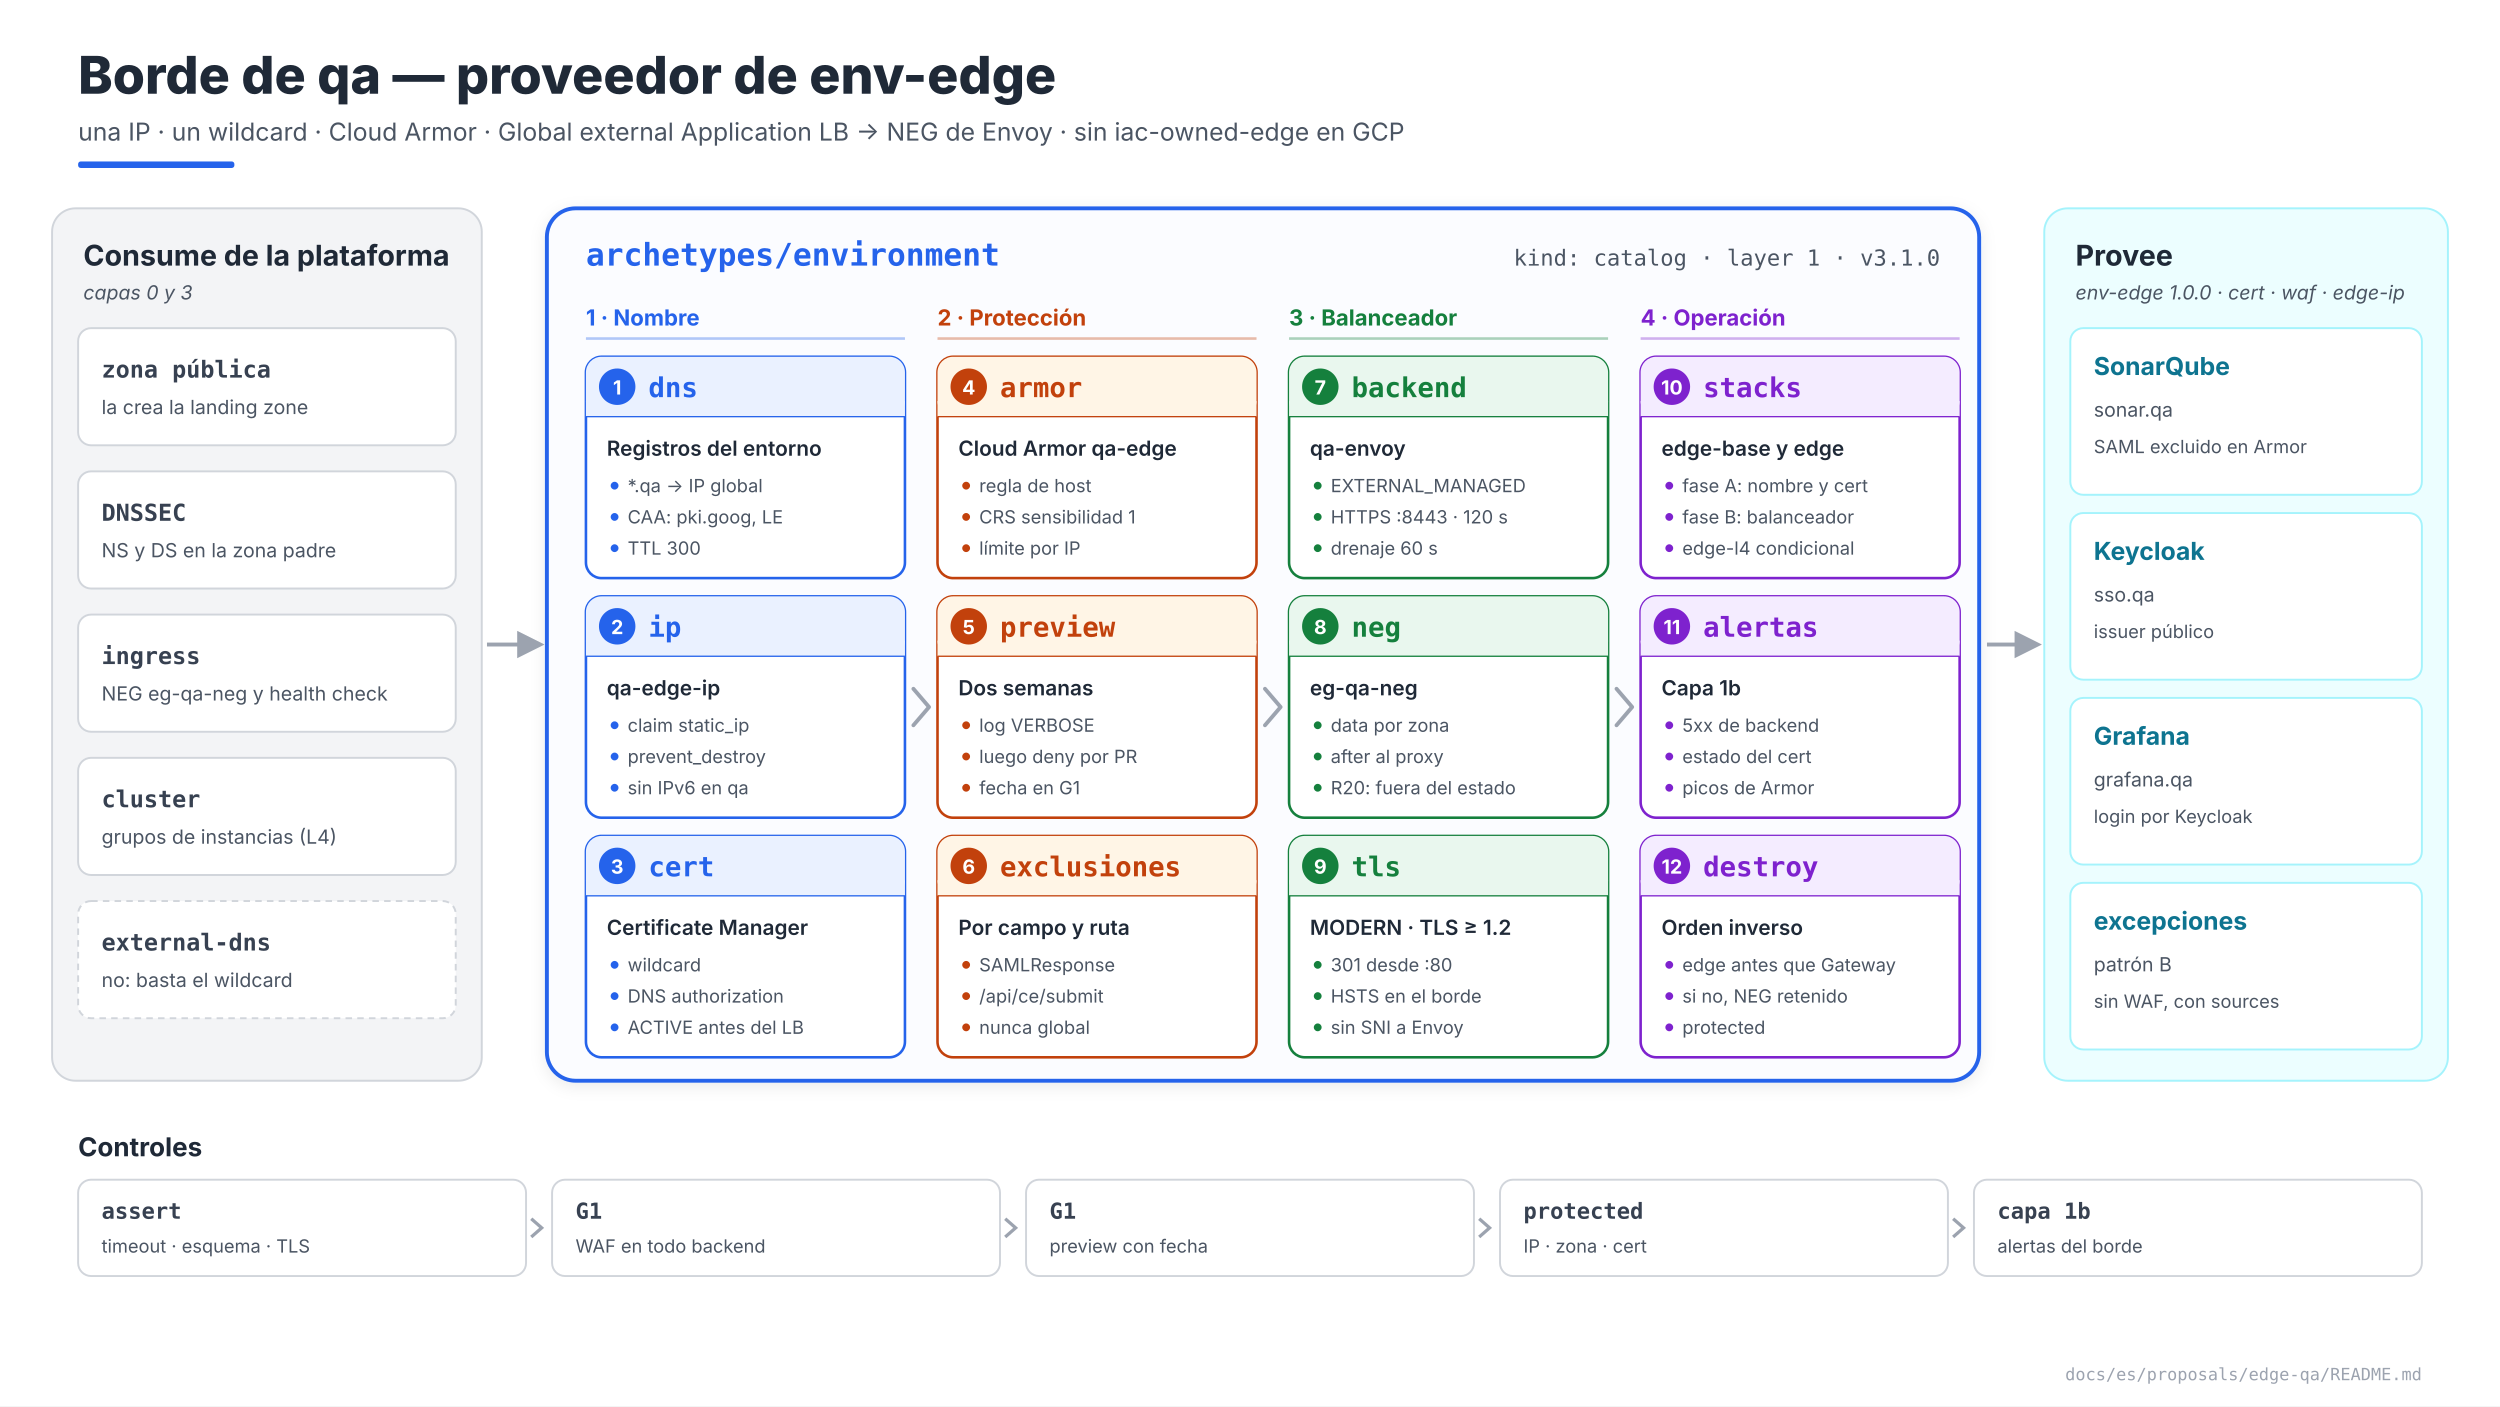
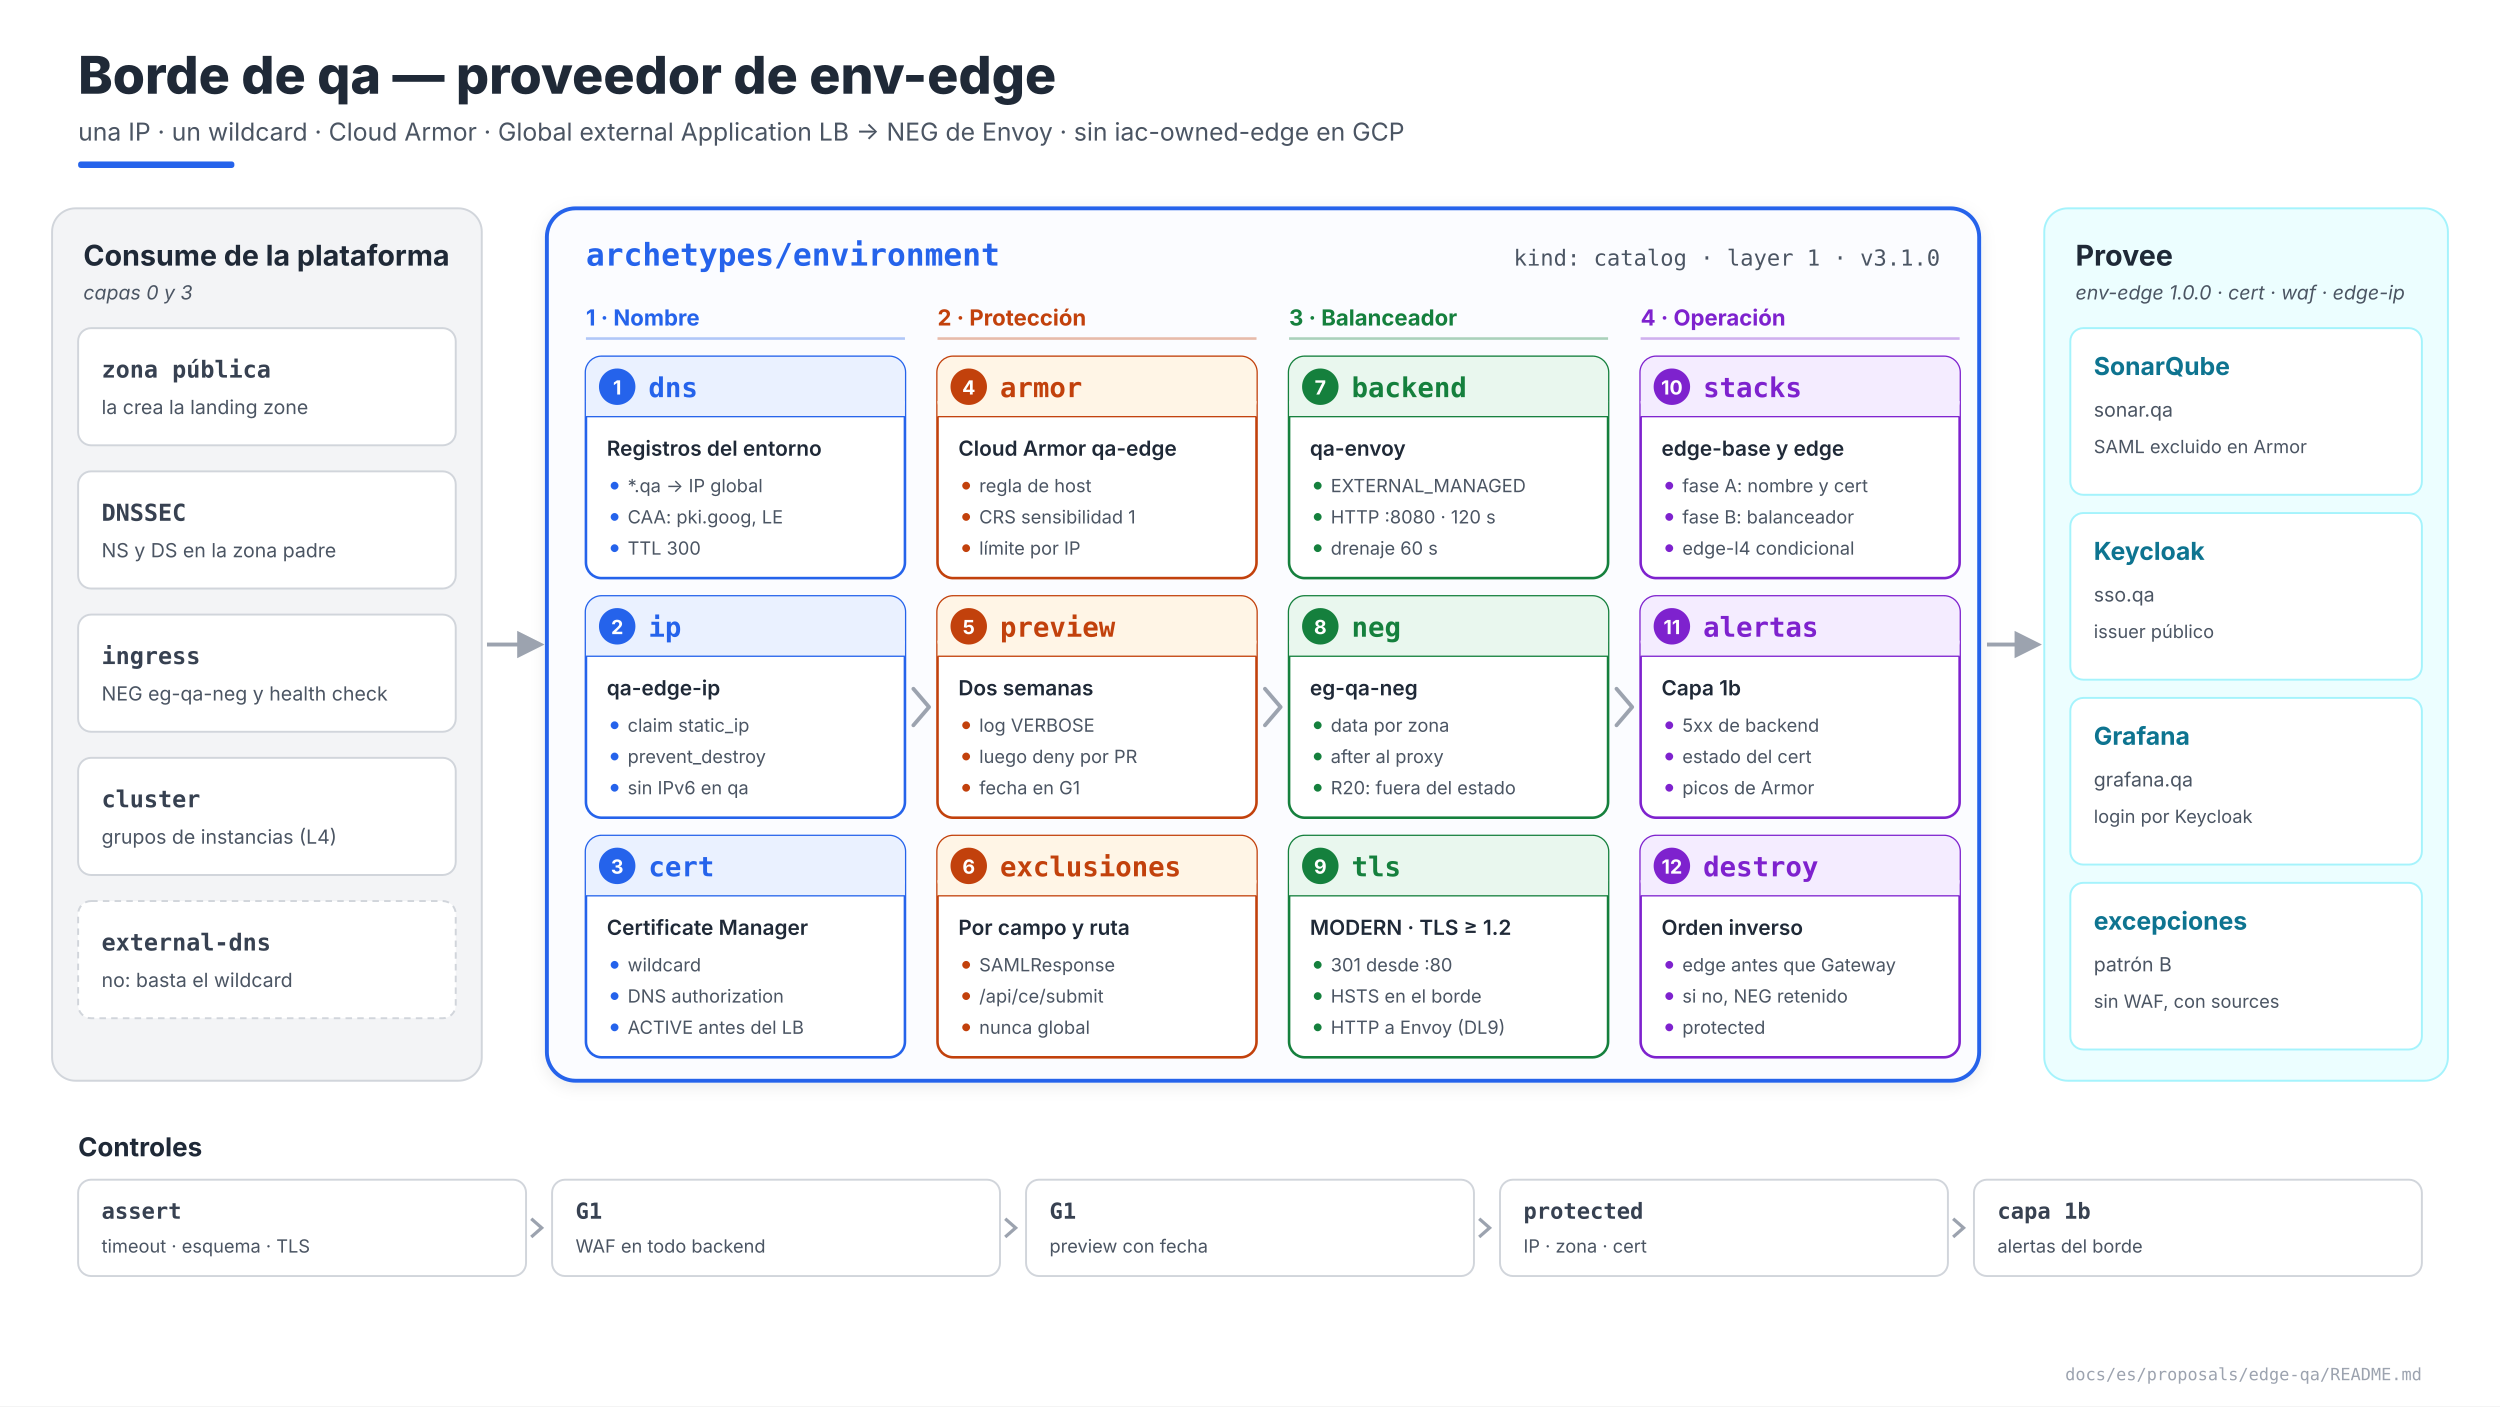
<svg xmlns="http://www.w3.org/2000/svg" viewBox="0 0 1920 1080" width="1920" height="1080" role="img" aria-label="Arquetipo environment, borde: bloques">
  <defs>
    <marker id="ah" viewBox="0 0 10 10" refX="8" refY="5" markerWidth="7" markerHeight="7" orient="auto-start-reverse">
      <path d="M0,0 L10,5 L0,10 z" fill="#9ca3af" />
    </marker>
    <filter id="sh" x="-5%" y="-5%" width="110%" height="115%">
      <feDropShadow dx="0" dy="3" stdDeviation="6" flood-color="#111827" flood-opacity="0.08" />
    </filter>
  </defs>
  <rect width="1920" height="1080" fill="#ffffff" />
  <text x="60" y="72" font-family="'Inter','Segoe UI','Helvetica Neue',Arial,sans-serif" font-size="40" font-weight="800" fill="#1f2937" text-anchor="start">Borde de qa — proveedor de env-edge</text>
  <text x="60" y="108" font-family="'Inter','Segoe UI','Helvetica Neue',Arial,sans-serif" font-size="19" font-weight="400" fill="#4b5563" text-anchor="start">una IP · un wildcard · Cloud Armor · Global external Application LB → NEG de Envoy · sin iac-owned-edge en GCP</text>
  <rect x="60" y="124" width="120" height="5" rx="2" fill="#2563eb" />
  <rect x="40" y="160" width="330" height="670" rx="18" fill="#f3f4f6" stroke="#d1d5db" stroke-width="1.5" />
  <text x="64" y="204" font-family="'Inter','Segoe UI','Helvetica Neue',Arial,sans-serif" font-size="22" font-weight="700" fill="#1f2937" text-anchor="start">Consume de la plataforma</text>
  <text x="64" y="230" font-family="'Inter','Segoe UI','Helvetica Neue',Arial,sans-serif" font-size="15" font-weight="400" fill="#4b5563" text-anchor="start" font-style="italic">capas 0 y 3</text>
  <rect x="60" y="252" width="290" height="90" rx="10" fill="#ffffff" stroke="#d1d5db" stroke-width="1.5" />
  <text x="78" y="290" font-family="'JetBrains Mono','SFMono-Regular',Consolas,monospace" font-size="18" font-weight="700" fill="#374151" text-anchor="start">zona pública</text>
  <text x="78" y="318" font-family="'Inter','Segoe UI','Helvetica Neue',Arial,sans-serif" font-size="15" font-weight="400" fill="#4b5563" text-anchor="start">la crea la landing zone</text>
  <rect x="60" y="362" width="290" height="90" rx="10" fill="#ffffff" stroke="#d1d5db" stroke-width="1.5" />
  <text x="78" y="400" font-family="'JetBrains Mono','SFMono-Regular',Consolas,monospace" font-size="18" font-weight="700" fill="#374151" text-anchor="start">DNSSEC</text>
  <text x="78" y="428" font-family="'Inter','Segoe UI','Helvetica Neue',Arial,sans-serif" font-size="15" font-weight="400" fill="#4b5563" text-anchor="start">NS y DS en la zona padre</text>
  <rect x="60" y="472" width="290" height="90" rx="10" fill="#ffffff" stroke="#d1d5db" stroke-width="1.5" />
  <text x="78" y="510" font-family="'JetBrains Mono','SFMono-Regular',Consolas,monospace" font-size="18" font-weight="700" fill="#374151" text-anchor="start">ingress</text>
  <text x="78" y="538" font-family="'Inter','Segoe UI','Helvetica Neue',Arial,sans-serif" font-size="15" font-weight="400" fill="#4b5563" text-anchor="start">NEG eg-qa-neg y health check</text>
  <rect x="60" y="582" width="290" height="90" rx="10" fill="#ffffff" stroke="#d1d5db" stroke-width="1.5" />
  <text x="78" y="620" font-family="'JetBrains Mono','SFMono-Regular',Consolas,monospace" font-size="18" font-weight="700" fill="#374151" text-anchor="start">cluster</text>
  <text x="78" y="648" font-family="'Inter','Segoe UI','Helvetica Neue',Arial,sans-serif" font-size="15" font-weight="400" fill="#4b5563" text-anchor="start">grupos de instancias (L4)</text>
  <rect x="60" y="692" width="290" height="90" rx="10" fill="#ffffff" stroke="#d1d5db" stroke-width="1.5" stroke-dasharray="5 4" />
  <text x="78" y="730" font-family="'JetBrains Mono','SFMono-Regular',Consolas,monospace" font-size="18" font-weight="700" fill="#374151" text-anchor="start">external-dns</text>
  <text x="78" y="758" font-family="'Inter','Segoe UI','Helvetica Neue',Arial,sans-serif" font-size="15" font-weight="400" fill="#4b5563" text-anchor="start">no: basta el wildcard</text>
  <g filter="url(#sh)">
    <rect x="420" y="160" width="1100" height="670" rx="22" fill="#fbfcff" stroke="#2563eb" stroke-width="3" />
  </g>
  <text x="450" y="204" font-family="'JetBrains Mono','SFMono-Regular',Consolas,monospace" font-size="24" font-weight="800" fill="#2563eb" text-anchor="start">archetypes/environment</text>
  <text x="1490" y="204" font-family="'JetBrains Mono','SFMono-Regular',Consolas,monospace" font-size="17" font-weight="500" fill="#4b5563" text-anchor="end">kind: catalog · layer 1 · v3.1.0</text>
  <text x="450" y="250" font-family="'Inter','Segoe UI','Helvetica Neue',Arial,sans-serif" font-size="17" font-weight="700" fill="#2563eb" text-anchor="start">1 · Nombre</text>
  <line x1="450" y1="260" x2="695" y2="260" stroke="#2563eb" stroke-width="2" opacity="0.35" />
  <text x="720" y="250" font-family="'Inter','Segoe UI','Helvetica Neue',Arial,sans-serif" font-size="17" font-weight="700" fill="#c2410c" text-anchor="start">2 · Protección</text>
  <line x1="720" y1="260" x2="965" y2="260" stroke="#c2410c" stroke-width="2" opacity="0.35" />
  <text x="990" y="250" font-family="'Inter','Segoe UI','Helvetica Neue',Arial,sans-serif" font-size="17" font-weight="700" fill="#15803d" text-anchor="start">3 · Balanceador</text>
  <line x1="990" y1="260" x2="1235" y2="260" stroke="#15803d" stroke-width="2" opacity="0.35" />
  <text x="1260" y="250" font-family="'Inter','Segoe UI','Helvetica Neue',Arial,sans-serif" font-size="17" font-weight="700" fill="#7e22ce" text-anchor="start">4 · Operación</text>
  <line x1="1260" y1="260" x2="1505" y2="260" stroke="#7e22ce" stroke-width="2" opacity="0.35" />
  <rect x="450" y="274" width="245" height="170" rx="12" fill="#ffffff" stroke="#2563eb" stroke-width="2" />
  <rect x="450" y="274" width="245" height="46" rx="12" fill="#eaf1ff" />
  <rect x="450" y="308" width="245" height="12" fill="#eaf1ff" />
  <line x1="450" y1="320" x2="695" y2="320" stroke="#2563eb" stroke-width="1" />
  <circle cx="474" cy="297" r="14" fill="#2563eb" />
  <text x="474" y="303" font-family="'Inter','Segoe UI','Helvetica Neue',Arial,sans-serif" font-size="15" font-weight="700" fill="#ffffff" text-anchor="middle">1</text>
  <text x="498" y="305" font-family="'JetBrains Mono','SFMono-Regular',Consolas,monospace" font-size="21" font-weight="700" fill="#2563eb" text-anchor="start">dns</text>
  <text x="466" y="350" font-family="'Inter','Segoe UI','Helvetica Neue',Arial,sans-serif" font-size="16" font-weight="600" fill="#1f2937" text-anchor="start">Registros del entorno</text>
  <circle cx="472" cy="373" r="3" fill="#2563eb" />
  <text x="482" y="378" font-family="'Inter','Segoe UI','Helvetica Neue',Arial,sans-serif" font-size="14" font-weight="400" fill="#4b5563" text-anchor="start">*.qa → IP global</text>
  <circle cx="472" cy="397" r="3" fill="#2563eb" />
  <text x="482" y="402" font-family="'Inter','Segoe UI','Helvetica Neue',Arial,sans-serif" font-size="14" font-weight="400" fill="#4b5563" text-anchor="start">CAA: pki.goog, LE</text>
  <circle cx="472" cy="421" r="3" fill="#2563eb" />
  <text x="482" y="426" font-family="'Inter','Segoe UI','Helvetica Neue',Arial,sans-serif" font-size="14" font-weight="400" fill="#4b5563" text-anchor="start">TTL 300</text>
  <rect x="450" y="458" width="245" height="170" rx="12" fill="#ffffff" stroke="#2563eb" stroke-width="2" />
  <rect x="450" y="458" width="245" height="46" rx="12" fill="#eaf1ff" />
  <rect x="450" y="492" width="245" height="12" fill="#eaf1ff" />
  <line x1="450" y1="504" x2="695" y2="504" stroke="#2563eb" stroke-width="1" />
  <circle cx="474" cy="481" r="14" fill="#2563eb" />
  <text x="474" y="487" font-family="'Inter','Segoe UI','Helvetica Neue',Arial,sans-serif" font-size="15" font-weight="700" fill="#ffffff" text-anchor="middle">2</text>
  <text x="498" y="489" font-family="'JetBrains Mono','SFMono-Regular',Consolas,monospace" font-size="21" font-weight="700" fill="#2563eb" text-anchor="start">ip</text>
  <text x="466" y="534" font-family="'Inter','Segoe UI','Helvetica Neue',Arial,sans-serif" font-size="16" font-weight="600" fill="#1f2937" text-anchor="start">qa-edge-ip</text>
  <circle cx="472" cy="557" r="3" fill="#2563eb" />
  <text x="482" y="562" font-family="'Inter','Segoe UI','Helvetica Neue',Arial,sans-serif" font-size="14" font-weight="400" fill="#4b5563" text-anchor="start">claim static_ip</text>
  <circle cx="472" cy="581" r="3" fill="#2563eb" />
  <text x="482" y="586" font-family="'Inter','Segoe UI','Helvetica Neue',Arial,sans-serif" font-size="14" font-weight="400" fill="#4b5563" text-anchor="start">prevent_destroy</text>
  <circle cx="472" cy="605" r="3" fill="#2563eb" />
  <text x="482" y="610" font-family="'Inter','Segoe UI','Helvetica Neue',Arial,sans-serif" font-size="14" font-weight="400" fill="#4b5563" text-anchor="start">sin IPv6 en qa</text>
  <rect x="450" y="642" width="245" height="170" rx="12" fill="#ffffff" stroke="#2563eb" stroke-width="2" />
  <rect x="450" y="642" width="245" height="46" rx="12" fill="#eaf1ff" />
  <rect x="450" y="676" width="245" height="12" fill="#eaf1ff" />
  <line x1="450" y1="688" x2="695" y2="688" stroke="#2563eb" stroke-width="1" />
  <circle cx="474" cy="665" r="14" fill="#2563eb" />
  <text x="474" y="671" font-family="'Inter','Segoe UI','Helvetica Neue',Arial,sans-serif" font-size="15" font-weight="700" fill="#ffffff" text-anchor="middle">3</text>
  <text x="498" y="673" font-family="'JetBrains Mono','SFMono-Regular',Consolas,monospace" font-size="21" font-weight="700" fill="#2563eb" text-anchor="start">cert</text>
  <text x="466" y="718" font-family="'Inter','Segoe UI','Helvetica Neue',Arial,sans-serif" font-size="16" font-weight="600" fill="#1f2937" text-anchor="start">Certificate Manager</text>
  <circle cx="472" cy="741" r="3" fill="#2563eb" />
  <text x="482" y="746" font-family="'Inter','Segoe UI','Helvetica Neue',Arial,sans-serif" font-size="14" font-weight="400" fill="#4b5563" text-anchor="start">wildcard</text>
  <circle cx="472" cy="765" r="3" fill="#2563eb" />
  <text x="482" y="770" font-family="'Inter','Segoe UI','Helvetica Neue',Arial,sans-serif" font-size="14" font-weight="400" fill="#4b5563" text-anchor="start">DNS authorization</text>
  <circle cx="472" cy="789" r="3" fill="#2563eb" />
  <text x="482" y="794" font-family="'Inter','Segoe UI','Helvetica Neue',Arial,sans-serif" font-size="14" font-weight="400" fill="#4b5563" text-anchor="start">ACTIVE antes del LB</text>
  <rect x="720" y="274" width="245" height="170" rx="12" fill="#ffffff" stroke="#c2410c" stroke-width="2" />
  <rect x="720" y="274" width="245" height="46" rx="12" fill="#fff5e6" />
  <rect x="720" y="308" width="245" height="12" fill="#fff5e6" />
  <line x1="720" y1="320" x2="965" y2="320" stroke="#c2410c" stroke-width="1" />
  <circle cx="744" cy="297" r="14" fill="#c2410c" />
  <text x="744" y="303" font-family="'Inter','Segoe UI','Helvetica Neue',Arial,sans-serif" font-size="15" font-weight="700" fill="#ffffff" text-anchor="middle">4</text>
  <text x="768" y="305" font-family="'JetBrains Mono','SFMono-Regular',Consolas,monospace" font-size="21" font-weight="700" fill="#c2410c" text-anchor="start">armor</text>
  <text x="736" y="350" font-family="'Inter','Segoe UI','Helvetica Neue',Arial,sans-serif" font-size="16" font-weight="600" fill="#1f2937" text-anchor="start">Cloud Armor qa-edge</text>
  <circle cx="742" cy="373" r="3" fill="#c2410c" />
  <text x="752" y="378" font-family="'Inter','Segoe UI','Helvetica Neue',Arial,sans-serif" font-size="14" font-weight="400" fill="#4b5563" text-anchor="start">regla de host</text>
  <circle cx="742" cy="397" r="3" fill="#c2410c" />
  <text x="752" y="402" font-family="'Inter','Segoe UI','Helvetica Neue',Arial,sans-serif" font-size="14" font-weight="400" fill="#4b5563" text-anchor="start">CRS sensibilidad 1</text>
  <circle cx="742" cy="421" r="3" fill="#c2410c" />
  <text x="752" y="426" font-family="'Inter','Segoe UI','Helvetica Neue',Arial,sans-serif" font-size="14" font-weight="400" fill="#4b5563" text-anchor="start">límite por IP</text>
  <rect x="720" y="458" width="245" height="170" rx="12" fill="#ffffff" stroke="#c2410c" stroke-width="2" />
  <rect x="720" y="458" width="245" height="46" rx="12" fill="#fff5e6" />
  <rect x="720" y="492" width="245" height="12" fill="#fff5e6" />
  <line x1="720" y1="504" x2="965" y2="504" stroke="#c2410c" stroke-width="1" />
  <circle cx="744" cy="481" r="14" fill="#c2410c" />
  <text x="744" y="487" font-family="'Inter','Segoe UI','Helvetica Neue',Arial,sans-serif" font-size="15" font-weight="700" fill="#ffffff" text-anchor="middle">5</text>
  <text x="768" y="489" font-family="'JetBrains Mono','SFMono-Regular',Consolas,monospace" font-size="21" font-weight="700" fill="#c2410c" text-anchor="start">preview</text>
  <text x="736" y="534" font-family="'Inter','Segoe UI','Helvetica Neue',Arial,sans-serif" font-size="16" font-weight="600" fill="#1f2937" text-anchor="start">Dos semanas</text>
  <circle cx="742" cy="557" r="3" fill="#c2410c" />
  <text x="752" y="562" font-family="'Inter','Segoe UI','Helvetica Neue',Arial,sans-serif" font-size="14" font-weight="400" fill="#4b5563" text-anchor="start">log VERBOSE</text>
  <circle cx="742" cy="581" r="3" fill="#c2410c" />
  <text x="752" y="586" font-family="'Inter','Segoe UI','Helvetica Neue',Arial,sans-serif" font-size="14" font-weight="400" fill="#4b5563" text-anchor="start">luego deny por PR</text>
  <circle cx="742" cy="605" r="3" fill="#c2410c" />
  <text x="752" y="610" font-family="'Inter','Segoe UI','Helvetica Neue',Arial,sans-serif" font-size="14" font-weight="400" fill="#4b5563" text-anchor="start">fecha en G1</text>
  <rect x="720" y="642" width="245" height="170" rx="12" fill="#ffffff" stroke="#c2410c" stroke-width="2" />
  <rect x="720" y="642" width="245" height="46" rx="12" fill="#fff5e6" />
  <rect x="720" y="676" width="245" height="12" fill="#fff5e6" />
  <line x1="720" y1="688" x2="965" y2="688" stroke="#c2410c" stroke-width="1" />
  <circle cx="744" cy="665" r="14" fill="#c2410c" />
  <text x="744" y="671" font-family="'Inter','Segoe UI','Helvetica Neue',Arial,sans-serif" font-size="15" font-weight="700" fill="#ffffff" text-anchor="middle">6</text>
  <text x="768" y="673" font-family="'JetBrains Mono','SFMono-Regular',Consolas,monospace" font-size="21" font-weight="700" fill="#c2410c" text-anchor="start">exclusiones</text>
  <text x="736" y="718" font-family="'Inter','Segoe UI','Helvetica Neue',Arial,sans-serif" font-size="16" font-weight="600" fill="#1f2937" text-anchor="start">Por campo y ruta</text>
  <circle cx="742" cy="741" r="3" fill="#c2410c" />
  <text x="752" y="746" font-family="'Inter','Segoe UI','Helvetica Neue',Arial,sans-serif" font-size="14" font-weight="400" fill="#4b5563" text-anchor="start">SAMLResponse</text>
  <circle cx="742" cy="765" r="3" fill="#c2410c" />
  <text x="752" y="770" font-family="'Inter','Segoe UI','Helvetica Neue',Arial,sans-serif" font-size="14" font-weight="400" fill="#4b5563" text-anchor="start">/api/ce/submit</text>
  <circle cx="742" cy="789" r="3" fill="#c2410c" />
  <text x="752" y="794" font-family="'Inter','Segoe UI','Helvetica Neue',Arial,sans-serif" font-size="14" font-weight="400" fill="#4b5563" text-anchor="start">nunca global</text>
  <rect x="990" y="274" width="245" height="170" rx="12" fill="#ffffff" stroke="#15803d" stroke-width="2" />
  <rect x="990" y="274" width="245" height="46" rx="12" fill="#e9f7ee" />
  <rect x="990" y="308" width="245" height="12" fill="#e9f7ee" />
  <line x1="990" y1="320" x2="1235" y2="320" stroke="#15803d" stroke-width="1" />
  <circle cx="1014" cy="297" r="14" fill="#15803d" />
  <text x="1014" y="303" font-family="'Inter','Segoe UI','Helvetica Neue',Arial,sans-serif" font-size="15" font-weight="700" fill="#ffffff" text-anchor="middle">7</text>
  <text x="1038" y="305" font-family="'JetBrains Mono','SFMono-Regular',Consolas,monospace" font-size="21" font-weight="700" fill="#15803d" text-anchor="start">backend</text>
  <text x="1006" y="350" font-family="'Inter','Segoe UI','Helvetica Neue',Arial,sans-serif" font-size="16" font-weight="600" fill="#1f2937" text-anchor="start">qa-envoy</text>
  <circle cx="1012" cy="373" r="3" fill="#15803d" />
  <text x="1022" y="378" font-family="'Inter','Segoe UI','Helvetica Neue',Arial,sans-serif" font-size="14" font-weight="400" fill="#4b5563" text-anchor="start">EXTERNAL_MANAGED</text>
  <circle cx="1012" cy="397" r="3" fill="#15803d" />
-   <text x="1022" y="402" font-family="'Inter','Segoe UI','Helvetica Neue',Arial,sans-serif" font-size="14" font-weight="400" fill="#4b5563" text-anchor="start">HTTPS :8443 · 120 s</text>
+   <text x="1022" y="402" font-family="'Inter','Segoe UI','Helvetica Neue',Arial,sans-serif" font-size="14" font-weight="400" fill="#4b5563" text-anchor="start">HTTP :8080 · 120 s</text>
  <circle cx="1012" cy="421" r="3" fill="#15803d" />
  <text x="1022" y="426" font-family="'Inter','Segoe UI','Helvetica Neue',Arial,sans-serif" font-size="14" font-weight="400" fill="#4b5563" text-anchor="start">drenaje 60 s</text>
  <rect x="990" y="458" width="245" height="170" rx="12" fill="#ffffff" stroke="#15803d" stroke-width="2" />
  <rect x="990" y="458" width="245" height="46" rx="12" fill="#e9f7ee" />
  <rect x="990" y="492" width="245" height="12" fill="#e9f7ee" />
  <line x1="990" y1="504" x2="1235" y2="504" stroke="#15803d" stroke-width="1" />
  <circle cx="1014" cy="481" r="14" fill="#15803d" />
  <text x="1014" y="487" font-family="'Inter','Segoe UI','Helvetica Neue',Arial,sans-serif" font-size="15" font-weight="700" fill="#ffffff" text-anchor="middle">8</text>
  <text x="1038" y="489" font-family="'JetBrains Mono','SFMono-Regular',Consolas,monospace" font-size="21" font-weight="700" fill="#15803d" text-anchor="start">neg</text>
  <text x="1006" y="534" font-family="'Inter','Segoe UI','Helvetica Neue',Arial,sans-serif" font-size="16" font-weight="600" fill="#1f2937" text-anchor="start">eg-qa-neg</text>
  <circle cx="1012" cy="557" r="3" fill="#15803d" />
  <text x="1022" y="562" font-family="'Inter','Segoe UI','Helvetica Neue',Arial,sans-serif" font-size="14" font-weight="400" fill="#4b5563" text-anchor="start">data por zona</text>
  <circle cx="1012" cy="581" r="3" fill="#15803d" />
  <text x="1022" y="586" font-family="'Inter','Segoe UI','Helvetica Neue',Arial,sans-serif" font-size="14" font-weight="400" fill="#4b5563" text-anchor="start">after al proxy</text>
  <circle cx="1012" cy="605" r="3" fill="#15803d" />
  <text x="1022" y="610" font-family="'Inter','Segoe UI','Helvetica Neue',Arial,sans-serif" font-size="14" font-weight="400" fill="#4b5563" text-anchor="start">R20: fuera del estado</text>
  <rect x="990" y="642" width="245" height="170" rx="12" fill="#ffffff" stroke="#15803d" stroke-width="2" />
  <rect x="990" y="642" width="245" height="46" rx="12" fill="#e9f7ee" />
  <rect x="990" y="676" width="245" height="12" fill="#e9f7ee" />
  <line x1="990" y1="688" x2="1235" y2="688" stroke="#15803d" stroke-width="1" />
  <circle cx="1014" cy="665" r="14" fill="#15803d" />
  <text x="1014" y="671" font-family="'Inter','Segoe UI','Helvetica Neue',Arial,sans-serif" font-size="15" font-weight="700" fill="#ffffff" text-anchor="middle">9</text>
  <text x="1038" y="673" font-family="'JetBrains Mono','SFMono-Regular',Consolas,monospace" font-size="21" font-weight="700" fill="#15803d" text-anchor="start">tls</text>
  <text x="1006" y="718" font-family="'Inter','Segoe UI','Helvetica Neue',Arial,sans-serif" font-size="16" font-weight="600" fill="#1f2937" text-anchor="start">MODERN · TLS ≥ 1.2</text>
  <circle cx="1012" cy="741" r="3" fill="#15803d" />
  <text x="1022" y="746" font-family="'Inter','Segoe UI','Helvetica Neue',Arial,sans-serif" font-size="14" font-weight="400" fill="#4b5563" text-anchor="start">301 desde :80</text>
  <circle cx="1012" cy="765" r="3" fill="#15803d" />
  <text x="1022" y="770" font-family="'Inter','Segoe UI','Helvetica Neue',Arial,sans-serif" font-size="14" font-weight="400" fill="#4b5563" text-anchor="start">HSTS en el borde</text>
  <circle cx="1012" cy="789" r="3" fill="#15803d" />
-   <text x="1022" y="794" font-family="'Inter','Segoe UI','Helvetica Neue',Arial,sans-serif" font-size="14" font-weight="400" fill="#4b5563" text-anchor="start">sin SNI a Envoy</text>
+   <text x="1022" y="794" font-family="'Inter','Segoe UI','Helvetica Neue',Arial,sans-serif" font-size="14" font-weight="400" fill="#4b5563" text-anchor="start">HTTP a Envoy (DL9)</text>
  <rect x="1260" y="274" width="245" height="170" rx="12" fill="#ffffff" stroke="#7e22ce" stroke-width="2" />
  <rect x="1260" y="274" width="245" height="46" rx="12" fill="#f4ecff" />
  <rect x="1260" y="308" width="245" height="12" fill="#f4ecff" />
  <line x1="1260" y1="320" x2="1505" y2="320" stroke="#7e22ce" stroke-width="1" />
  <circle cx="1284" cy="297" r="14" fill="#7e22ce" />
  <text x="1284" y="303" font-family="'Inter','Segoe UI','Helvetica Neue',Arial,sans-serif" font-size="15" font-weight="700" fill="#ffffff" text-anchor="middle">10</text>
  <text x="1308" y="305" font-family="'JetBrains Mono','SFMono-Regular',Consolas,monospace" font-size="21" font-weight="700" fill="#7e22ce" text-anchor="start">stacks</text>
  <text x="1276" y="350" font-family="'Inter','Segoe UI','Helvetica Neue',Arial,sans-serif" font-size="16" font-weight="600" fill="#1f2937" text-anchor="start">edge-base y edge</text>
  <circle cx="1282" cy="373" r="3" fill="#7e22ce" />
  <text x="1292" y="378" font-family="'Inter','Segoe UI','Helvetica Neue',Arial,sans-serif" font-size="14" font-weight="400" fill="#4b5563" text-anchor="start">fase A: nombre y cert</text>
  <circle cx="1282" cy="397" r="3" fill="#7e22ce" />
  <text x="1292" y="402" font-family="'Inter','Segoe UI','Helvetica Neue',Arial,sans-serif" font-size="14" font-weight="400" fill="#4b5563" text-anchor="start">fase B: balanceador</text>
  <circle cx="1282" cy="421" r="3" fill="#7e22ce" />
  <text x="1292" y="426" font-family="'Inter','Segoe UI','Helvetica Neue',Arial,sans-serif" font-size="14" font-weight="400" fill="#4b5563" text-anchor="start">edge-l4 condicional</text>
  <rect x="1260" y="458" width="245" height="170" rx="12" fill="#ffffff" stroke="#7e22ce" stroke-width="2" />
  <rect x="1260" y="458" width="245" height="46" rx="12" fill="#f4ecff" />
  <rect x="1260" y="492" width="245" height="12" fill="#f4ecff" />
  <line x1="1260" y1="504" x2="1505" y2="504" stroke="#7e22ce" stroke-width="1" />
  <circle cx="1284" cy="481" r="14" fill="#7e22ce" />
  <text x="1284" y="487" font-family="'Inter','Segoe UI','Helvetica Neue',Arial,sans-serif" font-size="15" font-weight="700" fill="#ffffff" text-anchor="middle">11</text>
  <text x="1308" y="489" font-family="'JetBrains Mono','SFMono-Regular',Consolas,monospace" font-size="21" font-weight="700" fill="#7e22ce" text-anchor="start">alertas</text>
  <text x="1276" y="534" font-family="'Inter','Segoe UI','Helvetica Neue',Arial,sans-serif" font-size="16" font-weight="600" fill="#1f2937" text-anchor="start">Capa 1b</text>
  <circle cx="1282" cy="557" r="3" fill="#7e22ce" />
  <text x="1292" y="562" font-family="'Inter','Segoe UI','Helvetica Neue',Arial,sans-serif" font-size="14" font-weight="400" fill="#4b5563" text-anchor="start">5xx de backend</text>
  <circle cx="1282" cy="581" r="3" fill="#7e22ce" />
  <text x="1292" y="586" font-family="'Inter','Segoe UI','Helvetica Neue',Arial,sans-serif" font-size="14" font-weight="400" fill="#4b5563" text-anchor="start">estado del cert</text>
  <circle cx="1282" cy="605" r="3" fill="#7e22ce" />
  <text x="1292" y="610" font-family="'Inter','Segoe UI','Helvetica Neue',Arial,sans-serif" font-size="14" font-weight="400" fill="#4b5563" text-anchor="start">picos de Armor</text>
  <rect x="1260" y="642" width="245" height="170" rx="12" fill="#ffffff" stroke="#7e22ce" stroke-width="2" />
  <rect x="1260" y="642" width="245" height="46" rx="12" fill="#f4ecff" />
  <rect x="1260" y="676" width="245" height="12" fill="#f4ecff" />
  <line x1="1260" y1="688" x2="1505" y2="688" stroke="#7e22ce" stroke-width="1" />
  <circle cx="1284" cy="665" r="14" fill="#7e22ce" />
  <text x="1284" y="671" font-family="'Inter','Segoe UI','Helvetica Neue',Arial,sans-serif" font-size="15" font-weight="700" fill="#ffffff" text-anchor="middle">12</text>
  <text x="1308" y="673" font-family="'JetBrains Mono','SFMono-Regular',Consolas,monospace" font-size="21" font-weight="700" fill="#7e22ce" text-anchor="start">destroy</text>
  <text x="1276" y="718" font-family="'Inter','Segoe UI','Helvetica Neue',Arial,sans-serif" font-size="16" font-weight="600" fill="#1f2937" text-anchor="start">Orden inverso</text>
  <circle cx="1282" cy="741" r="3" fill="#7e22ce" />
  <text x="1292" y="746" font-family="'Inter','Segoe UI','Helvetica Neue',Arial,sans-serif" font-size="14" font-weight="400" fill="#4b5563" text-anchor="start">edge antes que Gateway</text>
  <circle cx="1282" cy="765" r="3" fill="#7e22ce" />
  <text x="1292" y="770" font-family="'Inter','Segoe UI','Helvetica Neue',Arial,sans-serif" font-size="14" font-weight="400" fill="#4b5563" text-anchor="start">si no, NEG retenido</text>
  <circle cx="1282" cy="789" r="3" fill="#7e22ce" />
  <text x="1292" y="794" font-family="'Inter','Segoe UI','Helvetica Neue',Arial,sans-serif" font-size="14" font-weight="400" fill="#4b5563" text-anchor="start">protected</text>
  <path d="M701.5,529.0 L713.5,543.0 L701.5,557.0" fill="none" stroke="#9ca3af" stroke-width="3" stroke-linecap="round" stroke-linejoin="round" />
  <path d="M971.5,529.0 L983.5,543.0 L971.5,557.0" fill="none" stroke="#9ca3af" stroke-width="3" stroke-linecap="round" stroke-linejoin="round" />
  <path d="M1241.5,529.0 L1253.5,543.0 L1241.5,557.0" fill="none" stroke="#9ca3af" stroke-width="3" stroke-linecap="round" stroke-linejoin="round" />
  <line x1="374" y1="495.0" x2="414" y2="495.0" stroke="#9ca3af" stroke-width="3" marker-end="url(#ah)" />
  <rect x="1570" y="160" width="310" height="670" rx="18" fill="#ecfeff" stroke="#a5f3fc" stroke-width="1.5" />
  <text x="1594" y="204" font-family="'Inter','Segoe UI','Helvetica Neue',Arial,sans-serif" font-size="22" font-weight="700" fill="#1f2937" text-anchor="start">Provee</text>
  <text x="1594" y="230" font-family="'Inter','Segoe UI','Helvetica Neue',Arial,sans-serif" font-size="15" font-weight="400" fill="#4b5563" text-anchor="start" font-style="italic">env-edge 1.0.0 · cert · waf · edge-ip</text>
  <rect x="1590" y="252" width="270" height="128" rx="10" fill="#ffffff" stroke="#a5f3fc" stroke-width="1.5" />
  <text x="1608" y="288" font-family="'Inter','Segoe UI','Helvetica Neue',Arial,sans-serif" font-size="19" font-weight="700" fill="#0e7490" text-anchor="start">SonarQube</text>
  <text x="1608" y="320" font-family="'Inter','Segoe UI','Helvetica Neue',Arial,sans-serif" font-size="15" font-weight="400" fill="#4b5563" text-anchor="start">sonar.qa</text>
  <text x="1608" y="348" font-family="'Inter','Segoe UI','Helvetica Neue',Arial,sans-serif" font-size="14" font-weight="400" fill="#4b5563" text-anchor="start">SAML excluido en Armor</text>
  <rect x="1590" y="394" width="270" height="128" rx="10" fill="#ffffff" stroke="#a5f3fc" stroke-width="1.5" />
  <text x="1608" y="430" font-family="'Inter','Segoe UI','Helvetica Neue',Arial,sans-serif" font-size="19" font-weight="700" fill="#0e7490" text-anchor="start">Keycloak</text>
  <text x="1608" y="462" font-family="'Inter','Segoe UI','Helvetica Neue',Arial,sans-serif" font-size="15" font-weight="400" fill="#4b5563" text-anchor="start">sso.qa</text>
  <text x="1608" y="490" font-family="'Inter','Segoe UI','Helvetica Neue',Arial,sans-serif" font-size="14" font-weight="400" fill="#4b5563" text-anchor="start">issuer público</text>
  <rect x="1590" y="536" width="270" height="128" rx="10" fill="#ffffff" stroke="#a5f3fc" stroke-width="1.5" />
  <text x="1608" y="572" font-family="'Inter','Segoe UI','Helvetica Neue',Arial,sans-serif" font-size="19" font-weight="700" fill="#0e7490" text-anchor="start">Grafana</text>
  <text x="1608" y="604" font-family="'Inter','Segoe UI','Helvetica Neue',Arial,sans-serif" font-size="15" font-weight="400" fill="#4b5563" text-anchor="start">grafana.qa</text>
  <text x="1608" y="632" font-family="'Inter','Segoe UI','Helvetica Neue',Arial,sans-serif" font-size="14" font-weight="400" fill="#4b5563" text-anchor="start">login por Keycloak</text>
  <rect x="1590" y="678" width="270" height="128" rx="10" fill="#ffffff" stroke="#a5f3fc" stroke-width="1.5" />
  <text x="1608" y="714" font-family="'Inter','Segoe UI','Helvetica Neue',Arial,sans-serif" font-size="19" font-weight="700" fill="#0e7490" text-anchor="start">excepciones</text>
  <text x="1608" y="746" font-family="'Inter','Segoe UI','Helvetica Neue',Arial,sans-serif" font-size="15" font-weight="400" fill="#4b5563" text-anchor="start">patrón B</text>
  <text x="1608" y="774" font-family="'Inter','Segoe UI','Helvetica Neue',Arial,sans-serif" font-size="14" font-weight="400" fill="#4b5563" text-anchor="start">sin WAF, con sources</text>
  <line x1="1526" y1="495.0" x2="1564" y2="495.0" stroke="#9ca3af" stroke-width="3" marker-end="url(#ah)" />
  <text x="60" y="888" font-family="'Inter','Segoe UI','Helvetica Neue',Arial,sans-serif" font-size="20" font-weight="700" fill="#1f2937" text-anchor="start">Controles</text>
  <rect x="60" y="906" width="344" height="74" rx="10" fill="#ffffff" stroke="#d1d5db" stroke-width="1.5" />
  <text x="78" y="936" font-family="'JetBrains Mono','SFMono-Regular',Consolas,monospace" font-size="17" font-weight="700" fill="#374151" text-anchor="start">assert</text>
  <text x="78" y="962" font-family="'Inter','Segoe UI','Helvetica Neue',Arial,sans-serif" font-size="14" font-weight="400" fill="#4b5563" text-anchor="start">timeout · esquema · TLS</text>
  <path d="M408,936 l8,7 l-8,7" fill="none" stroke="#9ca3af" stroke-width="2.5" />
  <rect x="424" y="906" width="344" height="74" rx="10" fill="#ffffff" stroke="#d1d5db" stroke-width="1.5" />
  <text x="442" y="936" font-family="'JetBrains Mono','SFMono-Regular',Consolas,monospace" font-size="17" font-weight="700" fill="#374151" text-anchor="start">G1</text>
  <text x="442" y="962" font-family="'Inter','Segoe UI','Helvetica Neue',Arial,sans-serif" font-size="14" font-weight="400" fill="#4b5563" text-anchor="start">WAF en todo backend</text>
  <path d="M772,936 l8,7 l-8,7" fill="none" stroke="#9ca3af" stroke-width="2.5" />
  <rect x="788" y="906" width="344" height="74" rx="10" fill="#ffffff" stroke="#d1d5db" stroke-width="1.5" />
  <text x="806" y="936" font-family="'JetBrains Mono','SFMono-Regular',Consolas,monospace" font-size="17" font-weight="700" fill="#374151" text-anchor="start">G1</text>
  <text x="806" y="962" font-family="'Inter','Segoe UI','Helvetica Neue',Arial,sans-serif" font-size="14" font-weight="400" fill="#4b5563" text-anchor="start">preview con fecha</text>
  <path d="M1136,936 l8,7 l-8,7" fill="none" stroke="#9ca3af" stroke-width="2.5" />
  <rect x="1152" y="906" width="344" height="74" rx="10" fill="#ffffff" stroke="#d1d5db" stroke-width="1.5" />
  <text x="1170" y="936" font-family="'JetBrains Mono','SFMono-Regular',Consolas,monospace" font-size="17" font-weight="700" fill="#374151" text-anchor="start">protected</text>
  <text x="1170" y="962" font-family="'Inter','Segoe UI','Helvetica Neue',Arial,sans-serif" font-size="14" font-weight="400" fill="#4b5563" text-anchor="start">IP · zona · cert</text>
  <path d="M1500,936 l8,7 l-8,7" fill="none" stroke="#9ca3af" stroke-width="2.5" />
  <rect x="1516" y="906" width="344" height="74" rx="10" fill="#ffffff" stroke="#d1d5db" stroke-width="1.5" />
  <text x="1534" y="936" font-family="'JetBrains Mono','SFMono-Regular',Consolas,monospace" font-size="17" font-weight="700" fill="#374151" text-anchor="start">capa 1b</text>
  <text x="1534" y="962" font-family="'Inter','Segoe UI','Helvetica Neue',Arial,sans-serif" font-size="14" font-weight="400" fill="#4b5563" text-anchor="start">alertas del borde</text>
  <text x="1860" y="1060" font-family="'JetBrains Mono','SFMono-Regular',Consolas,monospace" font-size="13" font-weight="400" fill="#9ca3af" text-anchor="end">docs/es/proposals/edge-qa/README.md</text>
</svg>
